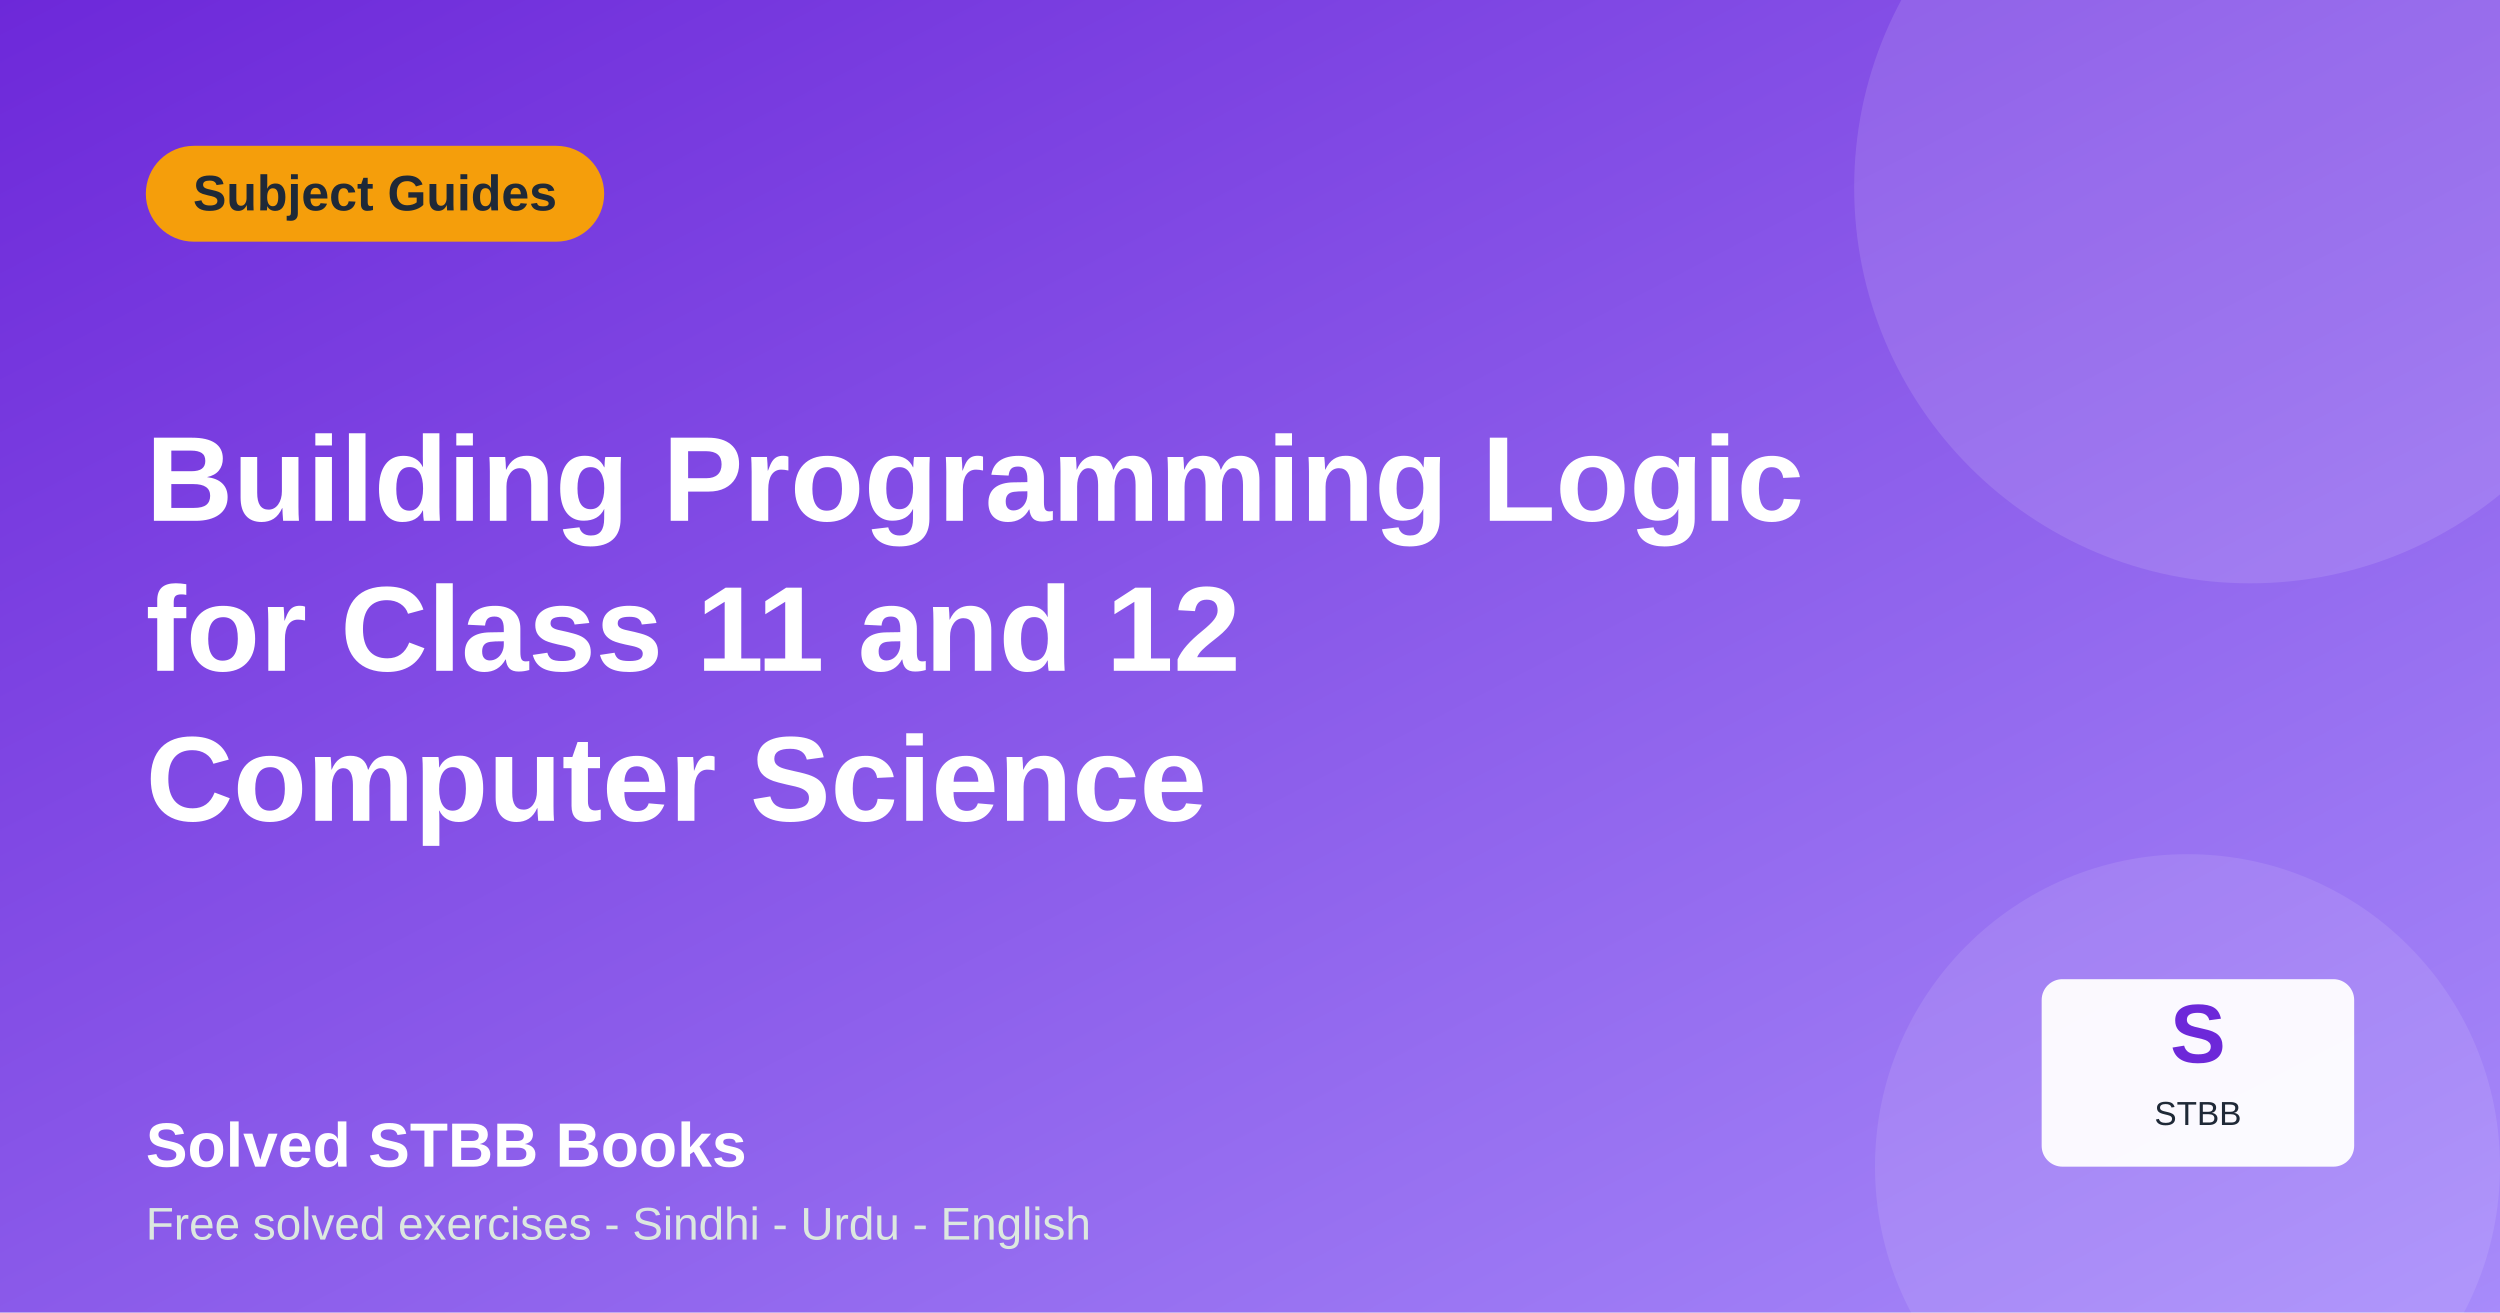
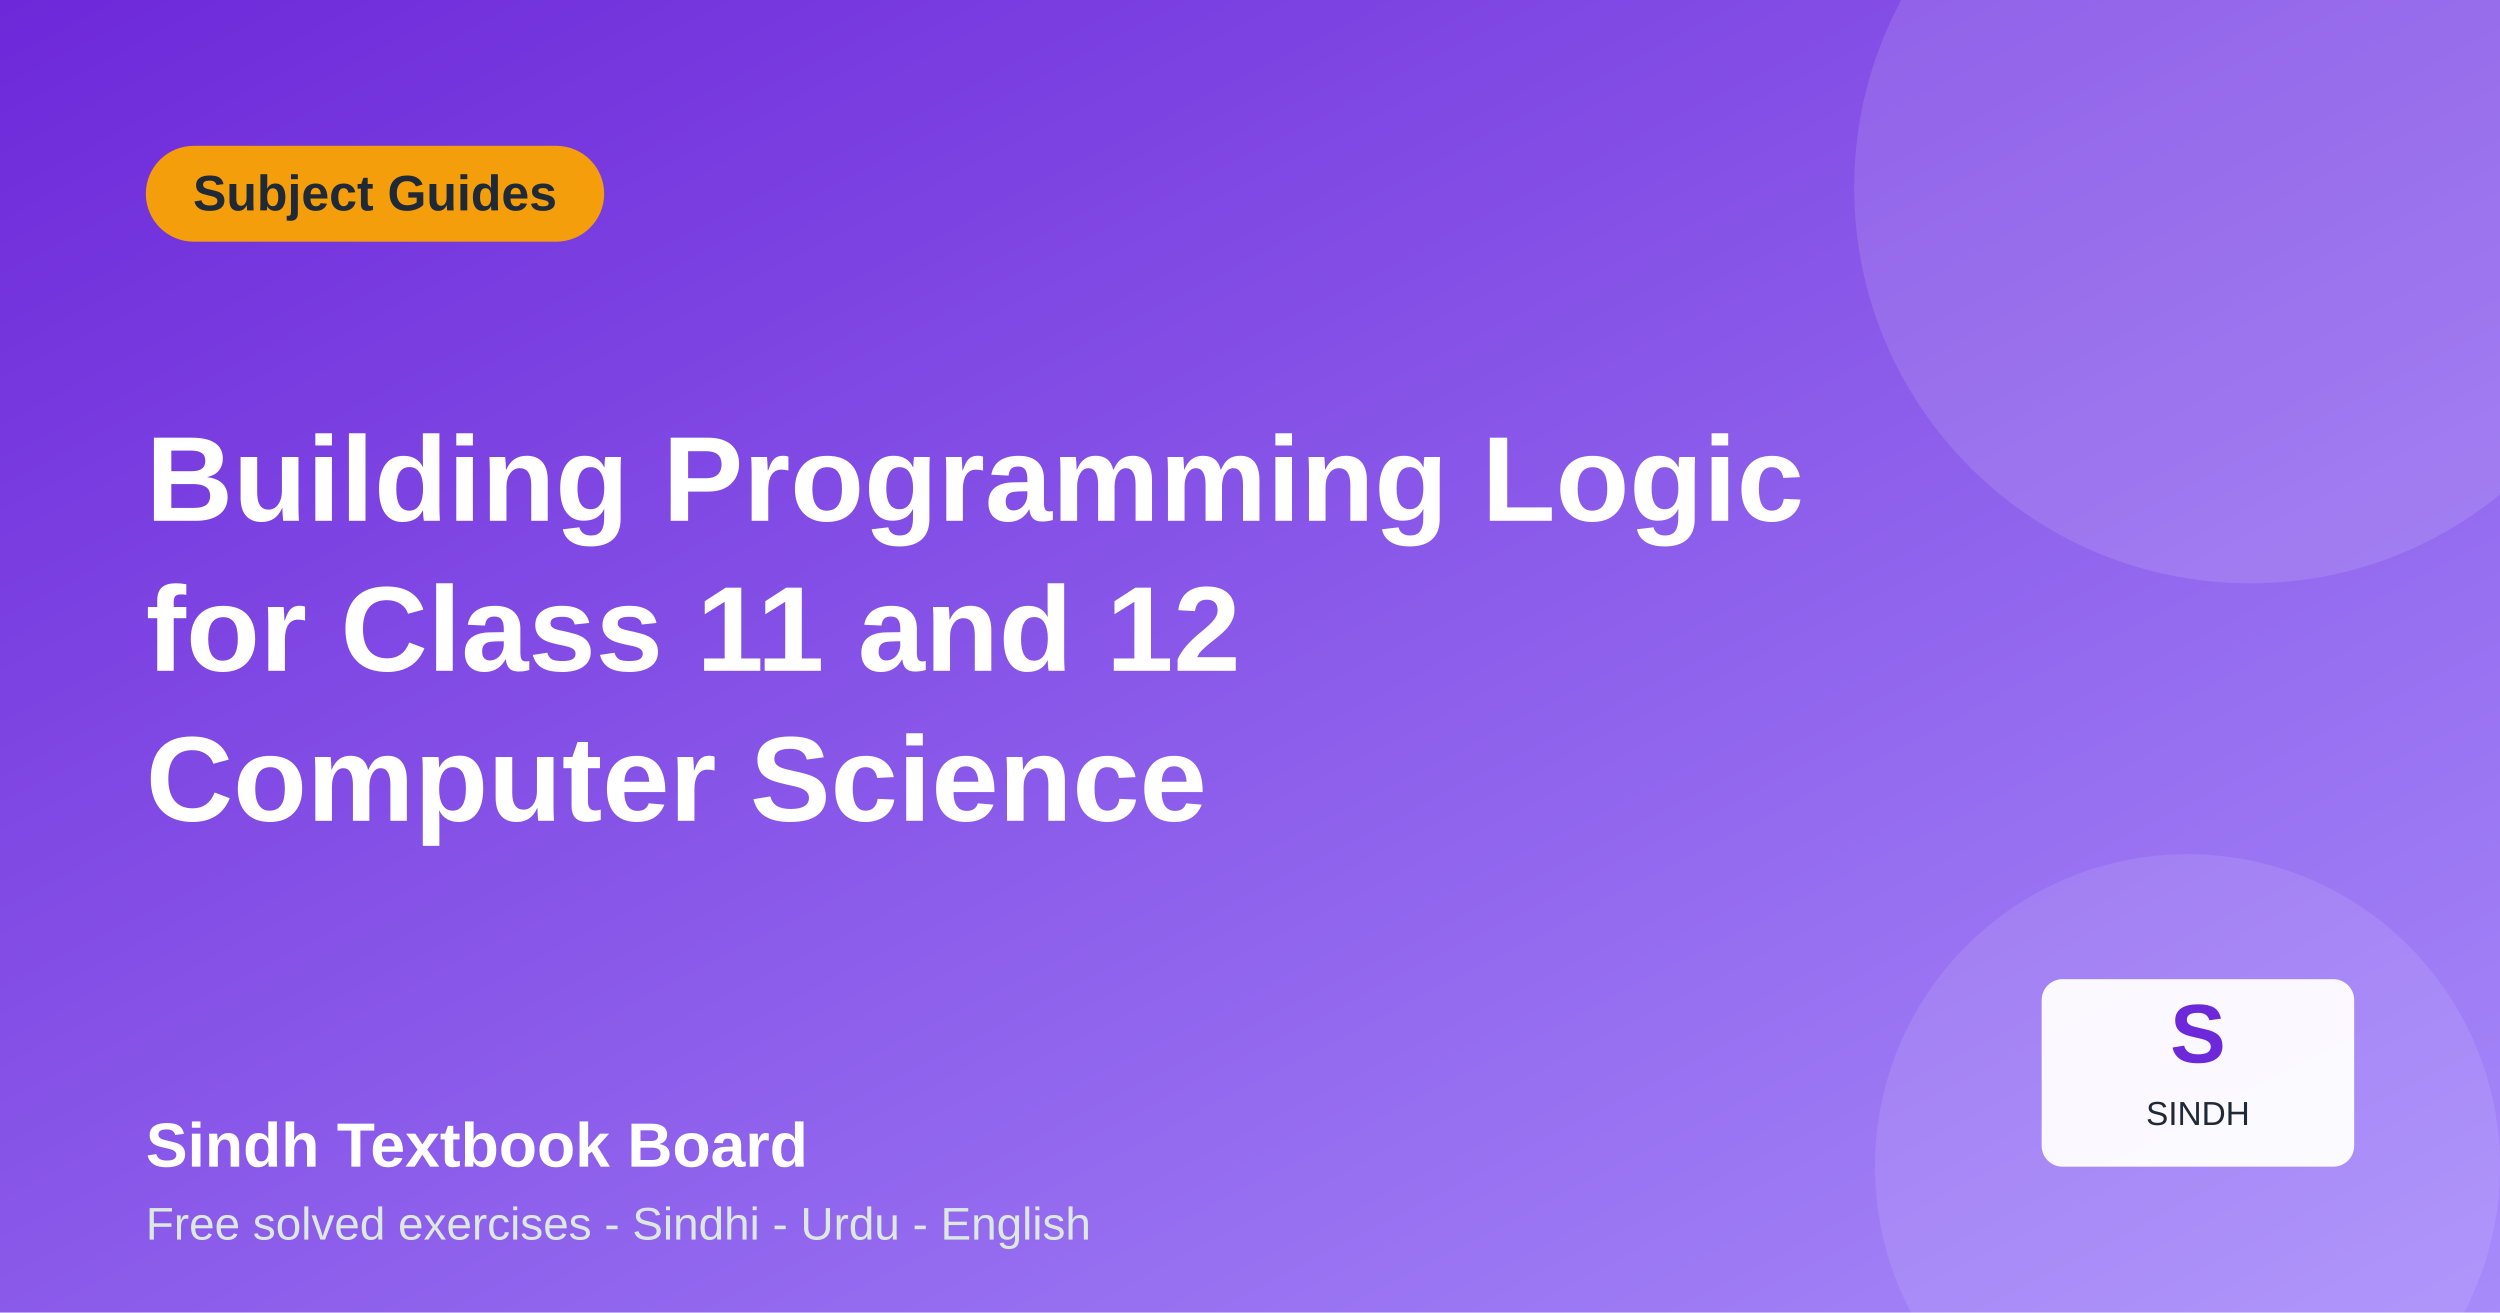
<svg xmlns="http://www.w3.org/2000/svg" width="1200" height="630" viewBox="0 0 1200 630">
  <defs>
    <linearGradient id="g" x1="0" y1="0" x2="1" y2="1">
      <stop offset="0" stop-color="#6D28D9" />
      <stop offset="1" stop-color="#A78BFA" />
    </linearGradient>
  </defs>
  <rect width="1200" height="630" fill="url(#g)" />
  <circle cx="1080" cy="90" r="190" fill="#ffffff" opacity="0.12" />
  <circle cx="1050" cy="560" r="150" fill="#ffffff" opacity="0.10" />
  <rect x="70" y="70" width="220" height="46" rx="23" fill="#F59E0B" />
  <text x="180" y="101" font-family="Arial, sans-serif" font-size="24" font-weight="bold" fill="#1F2937" text-anchor="middle">Subject Guides</text>
  <text x="70" y="250" font-family="Arial, sans-serif" font-size="58" font-weight="bold" fill="#ffffff">Building Programming Logic</text>
  <text x="70" y="322" font-family="Arial, sans-serif" font-size="58" font-weight="bold" fill="#ffffff">for Class 11 and 12</text>
  <text x="70" y="394" font-family="Arial, sans-serif" font-size="58" font-weight="bold" fill="#ffffff">Computer Science</text>
-   <text x="70" y="560" font-family="Arial, sans-serif" font-size="30" font-weight="bold" fill="#ffffff">Solved STBB Books</text>
+   <text x="70" y="560" font-family="Arial, sans-serif" font-size="30" font-weight="bold" fill="#ffffff">Sindh Textbook Board</text>
  <text x="70" y="595" font-family="Arial, sans-serif" font-size="22" fill="#DCE8E0">Free solved exercises - Sindhi - Urdu - English</text>
  <rect x="980" y="470" width="150" height="90" rx="10" fill="#ffffff" opacity="0.95" />
  <text x="1055" y="510" font-family="Arial, sans-serif" font-size="40" font-weight="bold" fill="#6D28D9" text-anchor="middle">S</text>
-   <text x="1055" y="540" font-family="Arial, sans-serif" font-size="16" fill="#1F2937" text-anchor="middle">STBB</text>
+   <text x="1055" y="540" font-family="Arial, sans-serif" font-size="16" fill="#1F2937" text-anchor="middle">SINDH</text>
</svg>
